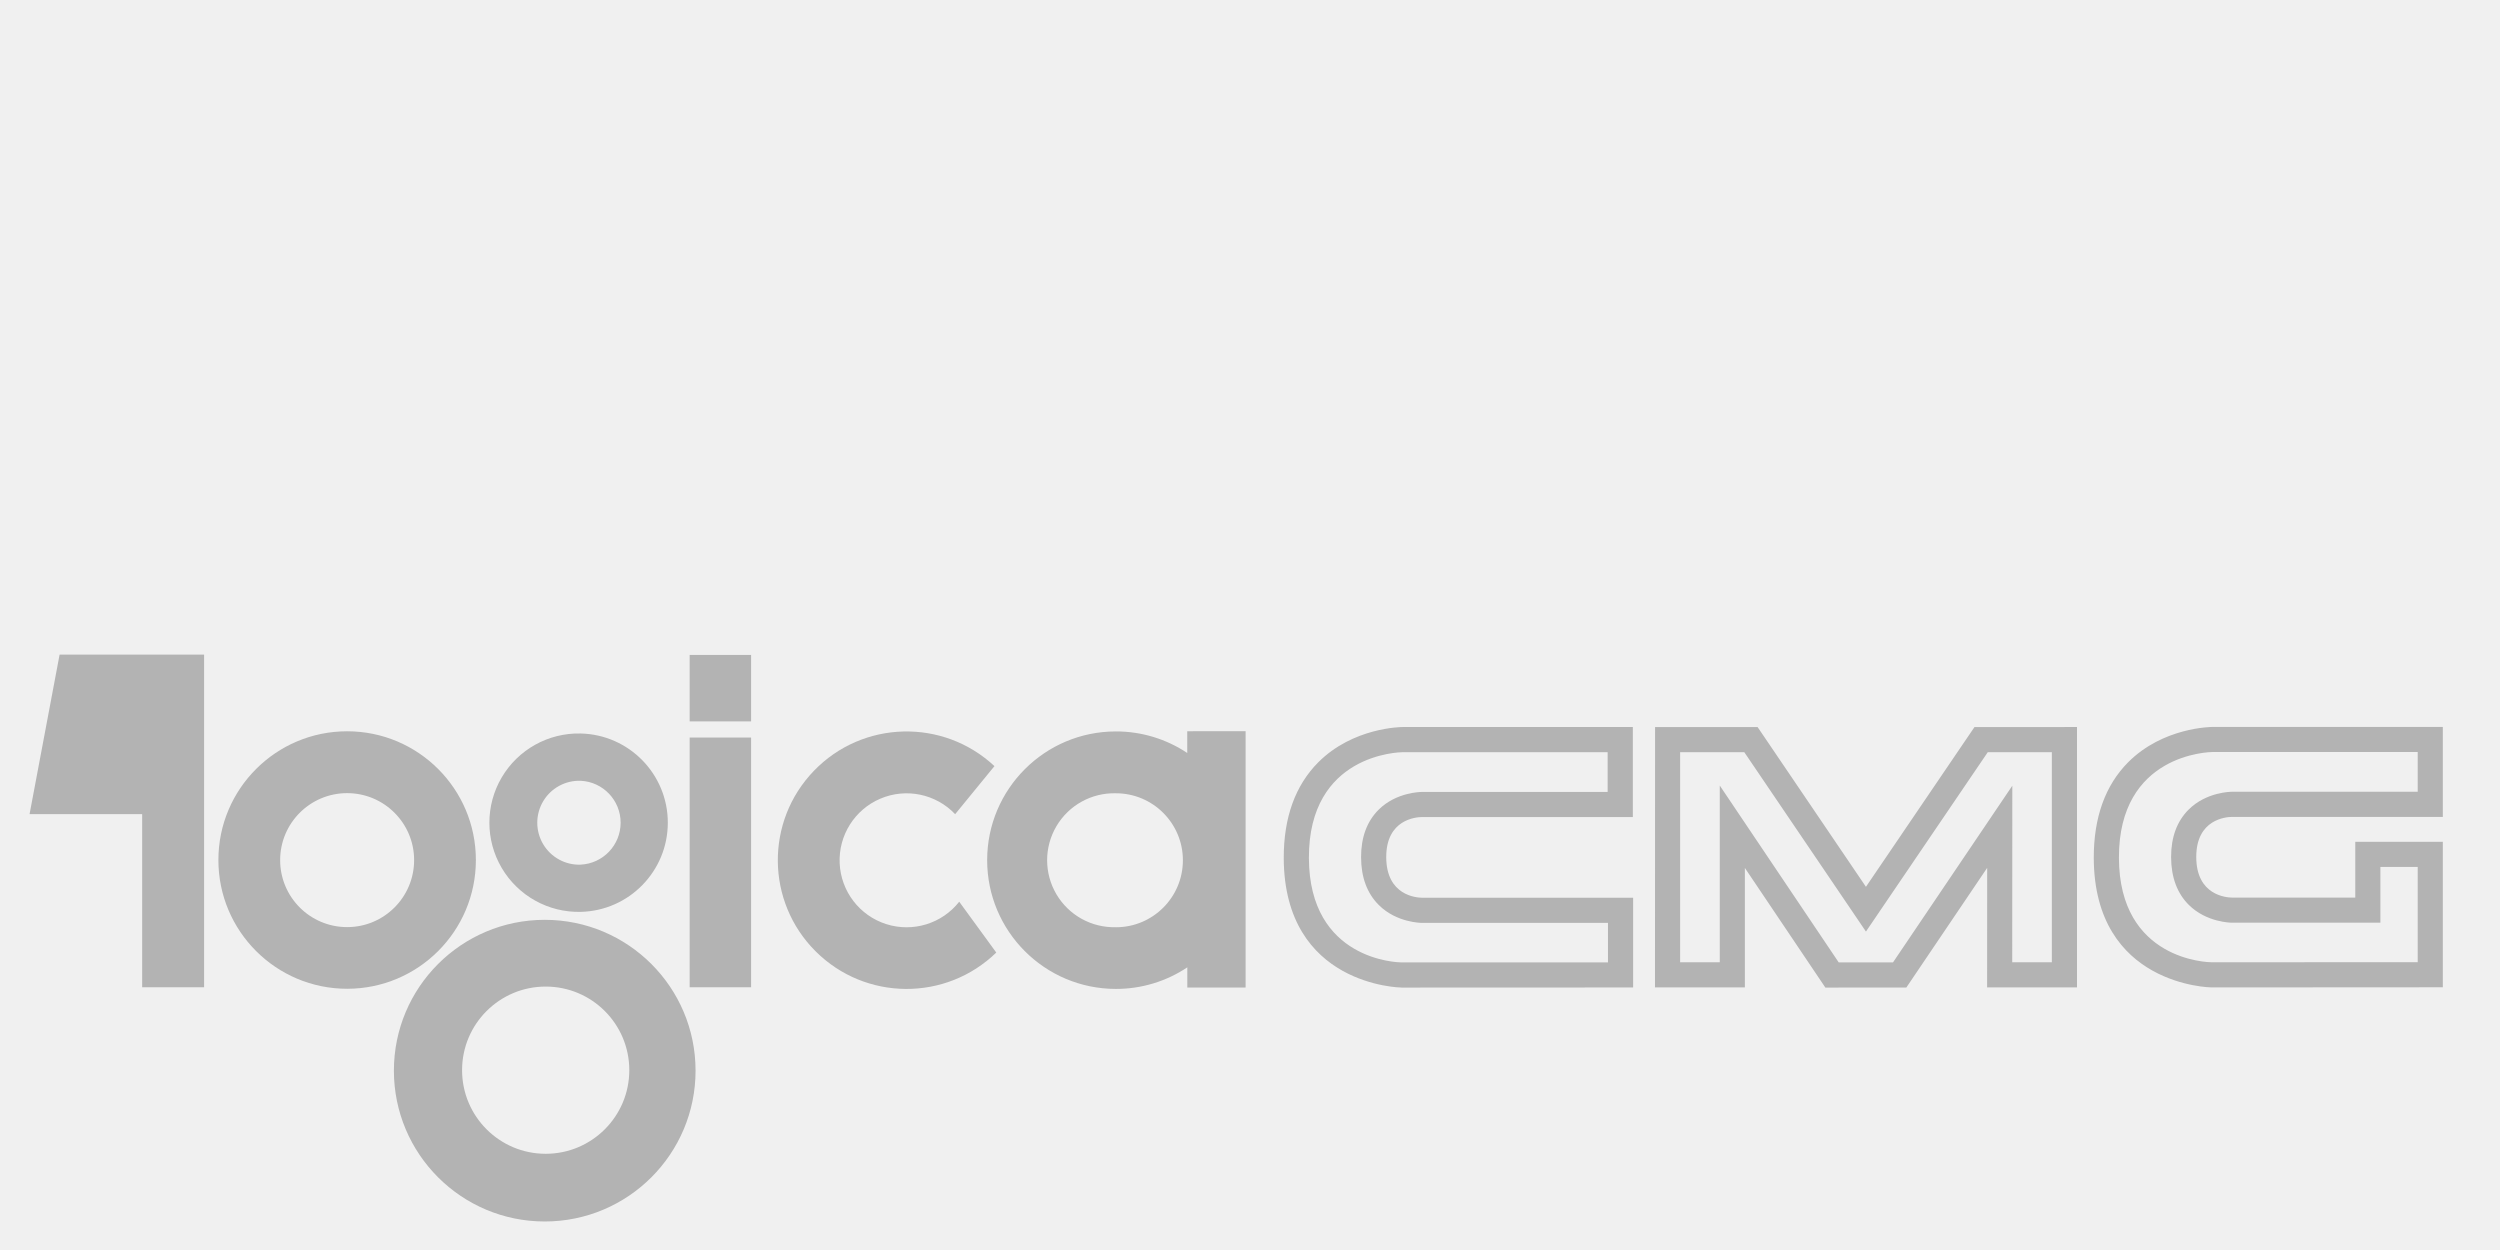
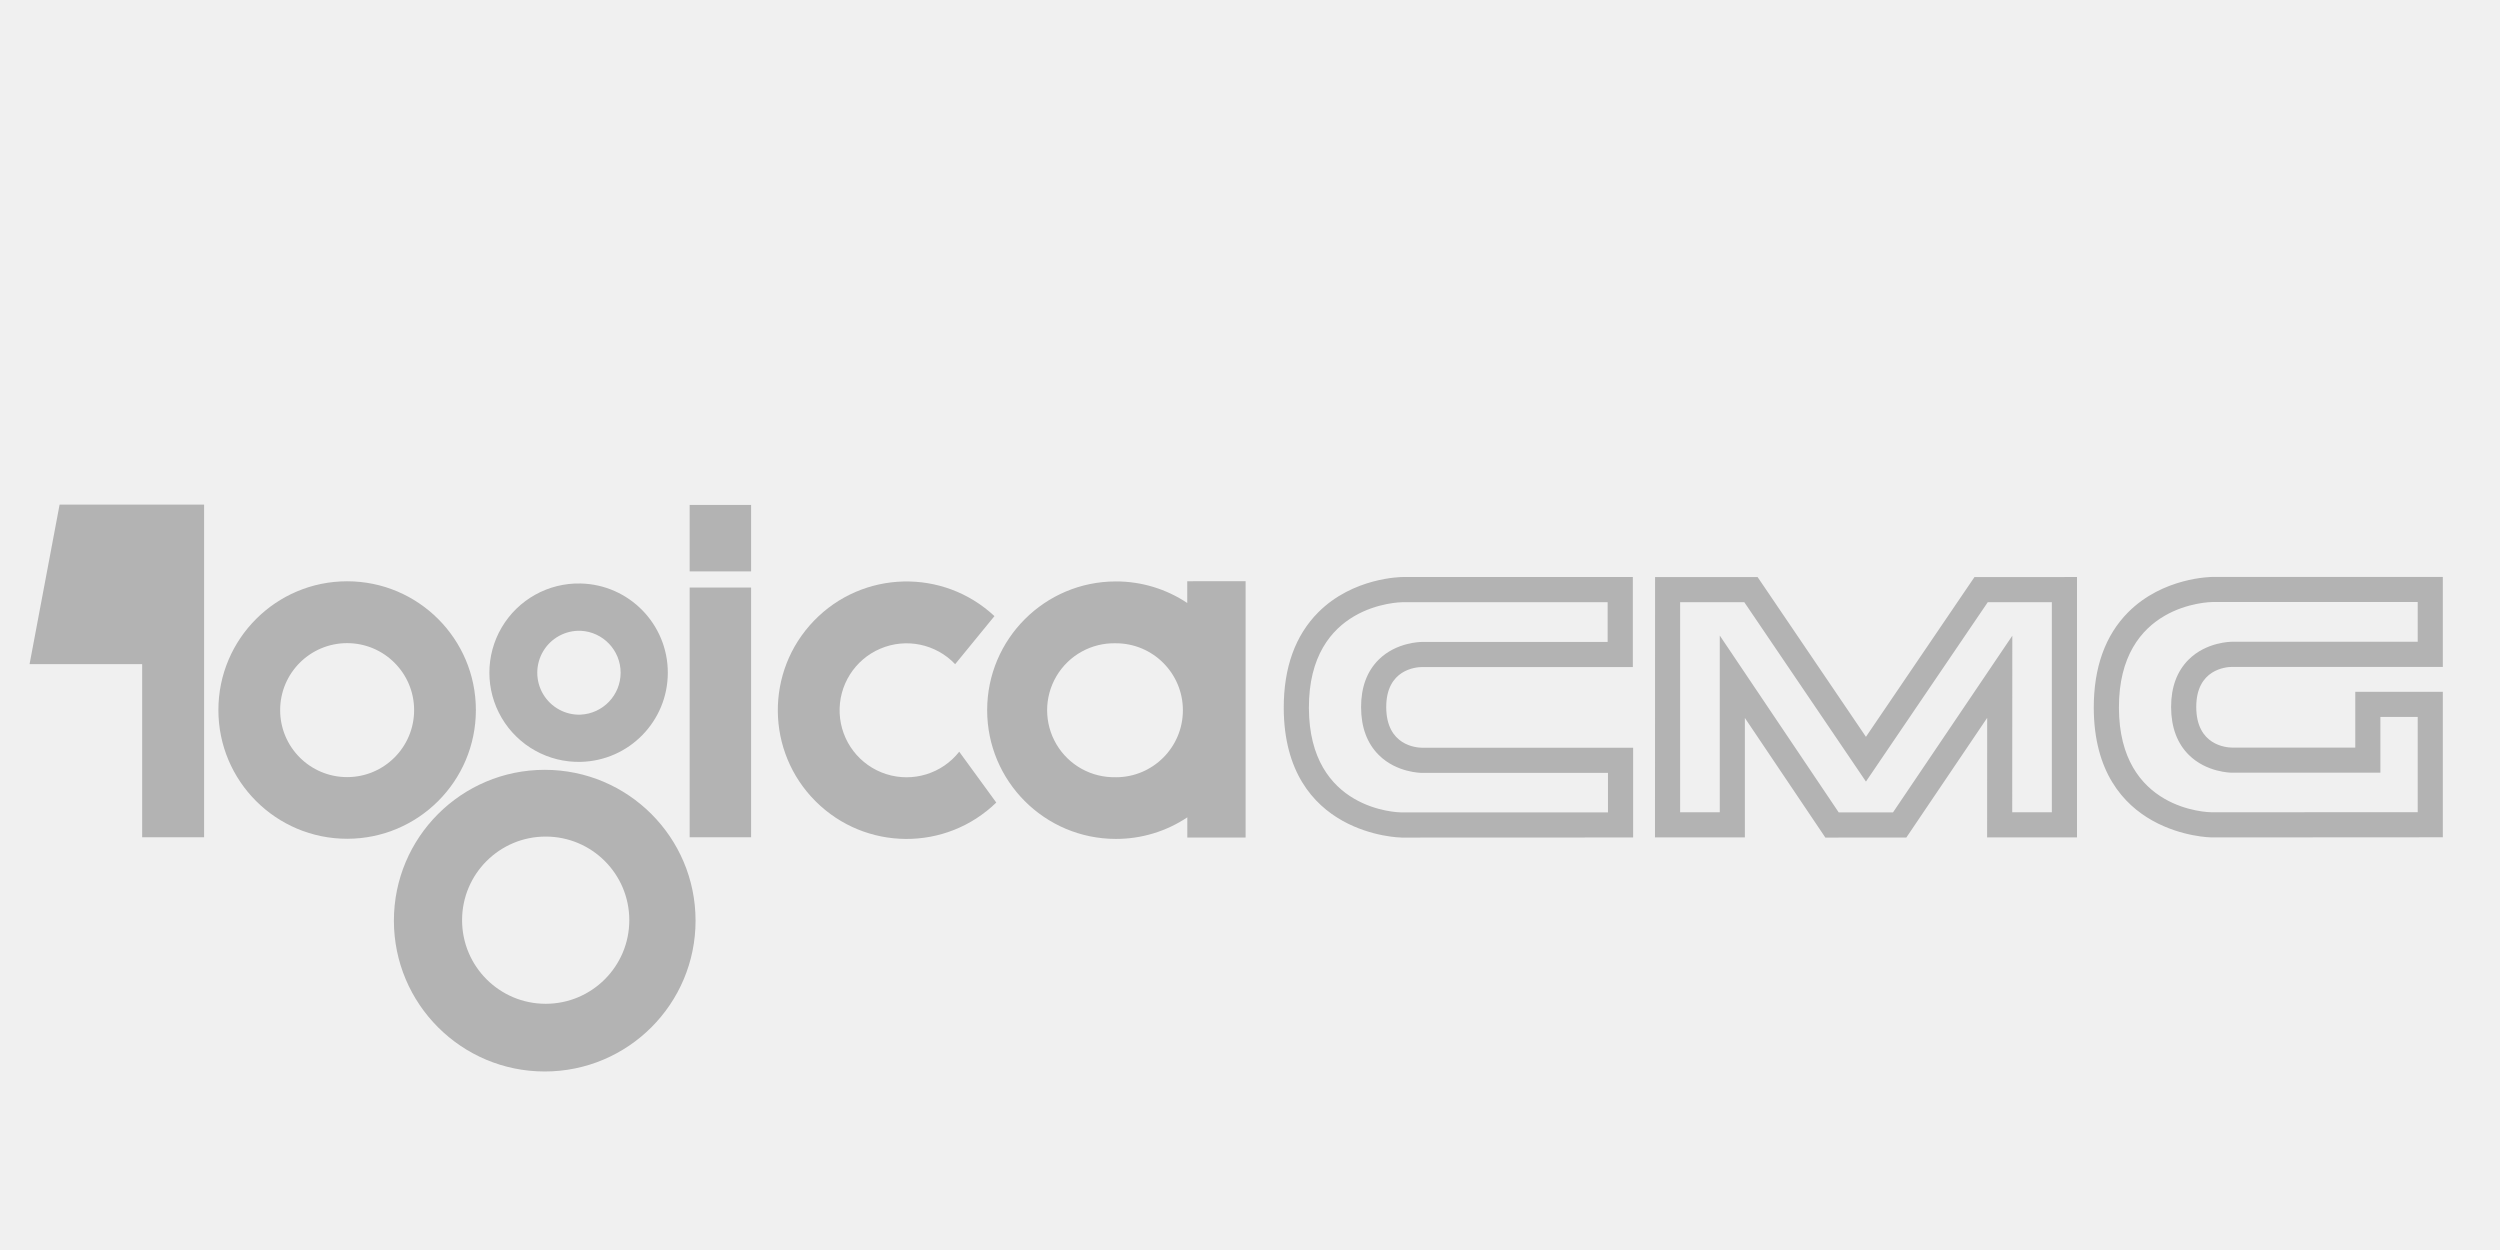
- <svg xmlns="http://www.w3.org/2000/svg" width="50mm" height="25mm" viewBox="0 0 50 25" version="1.1" id="svg20707" xml:space="preserve">
+ <svg xmlns="http://www.w3.org/2000/svg" width="50mm" height="25mm" viewBox="0 3 50 25" version="1.1" id="svg20707" xml:space="preserve">
  <defs id="defs20704">
    <clipPath id="clip0_2484_23295">
      <path fill="#fff" id="rect29472" d="M0 0h228v95H0z" />
    </clipPath>
  </defs>
  <g id="layer1">
    <g id="g49770" transform="matrix(.95827 0 0 .95827 -3.445 1.966)" style="fill:#b3b3b3">
      <path d="m4.839 11.61-.627 3.33h2.35v3.613h1.293V11.61zm6.001 1.601a2.687 2.687 0 1 0 0 5.374 2.687 2.687 0 0 0 0-5.374zm0 4.087a1.398 1.398 0 1 1 0-2.796 1.398 1.398 0 0 1 0 2.796zm4.874-4.041a1.862 1.862 0 1 0 0 3.723 1.862 1.862 0 0 0 0-3.723zm0 2.738a.876.876 0 1 1 0-1.751.876.876 0 0 1 0 1.75z" id="path27942" style="stroke-width:.078;fill:#b3b3b3" />
      <path d="M14.964 17.146a3.148 3.148 0 1 0 0 6.296 3.148 3.148 0 0 0 0-6.296zm.02 4.883a1.745 1.745 0 1 1 0-3.49 1.745 1.745 0 0 1 0 3.49zm3.005-8.688h1.282v5.212h-1.282zm0-1.724h1.282v1.388h-1.282zm5.626 5.151a1.398 1.398 0 1 1-.085-1.827l.82-1.003a2.687 2.687 0 1 0 .038 3.891z" id="path27944" style="stroke-width:.078;fill:#b3b3b3" />
      <path d="M28.374 13.21v.454a2.673 2.673 0 0 0-1.489-.45 2.687 2.687 0 1 0 0 5.374 2.674 2.674 0 0 0 1.49-.45v.421h1.217v-5.35zm-1.489 4.09a1.398 1.398 0 1 1 0-2.795 1.398 1.398 0 0 1 0 2.796zm10.526-4.178h-4.534c-.042 0-1.043.009-1.769.737-.48.482-.722 1.154-.72 1.999.009 2.666 2.438 2.702 2.462 2.702l4.83-.002v-1.873h-4.403c-.124-.001-.748-.048-.75-.846-.002-.79.622-.837.747-.838h4.4v-1.879zm-6.498 2.734c-.007-2.172 1.884-2.208 1.965-2.209h4.27v.83h-3.875c-.021 0-.535.002-.906.372-.243.243-.366.576-.365.991.001.419.126.755.371.998.372.37.884.372.905.372h3.877v.824l-4.304.001c-.078 0-1.931-.04-1.938-2.179zm15.769-2.733h-1.878l-2.265 3.334-2.261-3.334h-2.14l-.002 5.434h1.876v-2.494l1.68 2.497 1.69-.001 1.687-2.497-.001 2.494h1.876v-5.434h-.262zm-.263.524v4.385h-.827l.002-3.685-2.49 3.687-1.133.001-2.483-3.692v3.689h-.827v-4.385H40l2.539 3.744 2.543-3.744zm7.898-.527h-4.534c-.043 0-1.043.008-1.77.736-.48.482-.721 1.154-.719 1.999.008 2.667 2.438 2.702 2.462 2.702l4.823-.003v-3.036h-1.827v1.164h-2.569c-.125-.001-.749-.048-.75-.846v-.003c0-.787.622-.834.746-.835h4.4V13.12zm-6.498 2.733c-.007-2.172 1.884-2.209 1.964-2.21h4.272v.83h-3.877c-.02 0-.534.003-.905.373-.242.242-.365.574-.365.987v.004c.001.419.126.755.37.998.369.365.873.371.905.371h3.093v-1.164h.779v1.988l-4.298.002c-.078 0-1.932-.04-1.938-2.179z" id="path27946" style="stroke-width:.078;fill:#b3b3b3" />
    </g>
  </g>
  <style id="style30964">.st1{fill:#02549f}.st0{fill:#fff}</style>
</svg>
